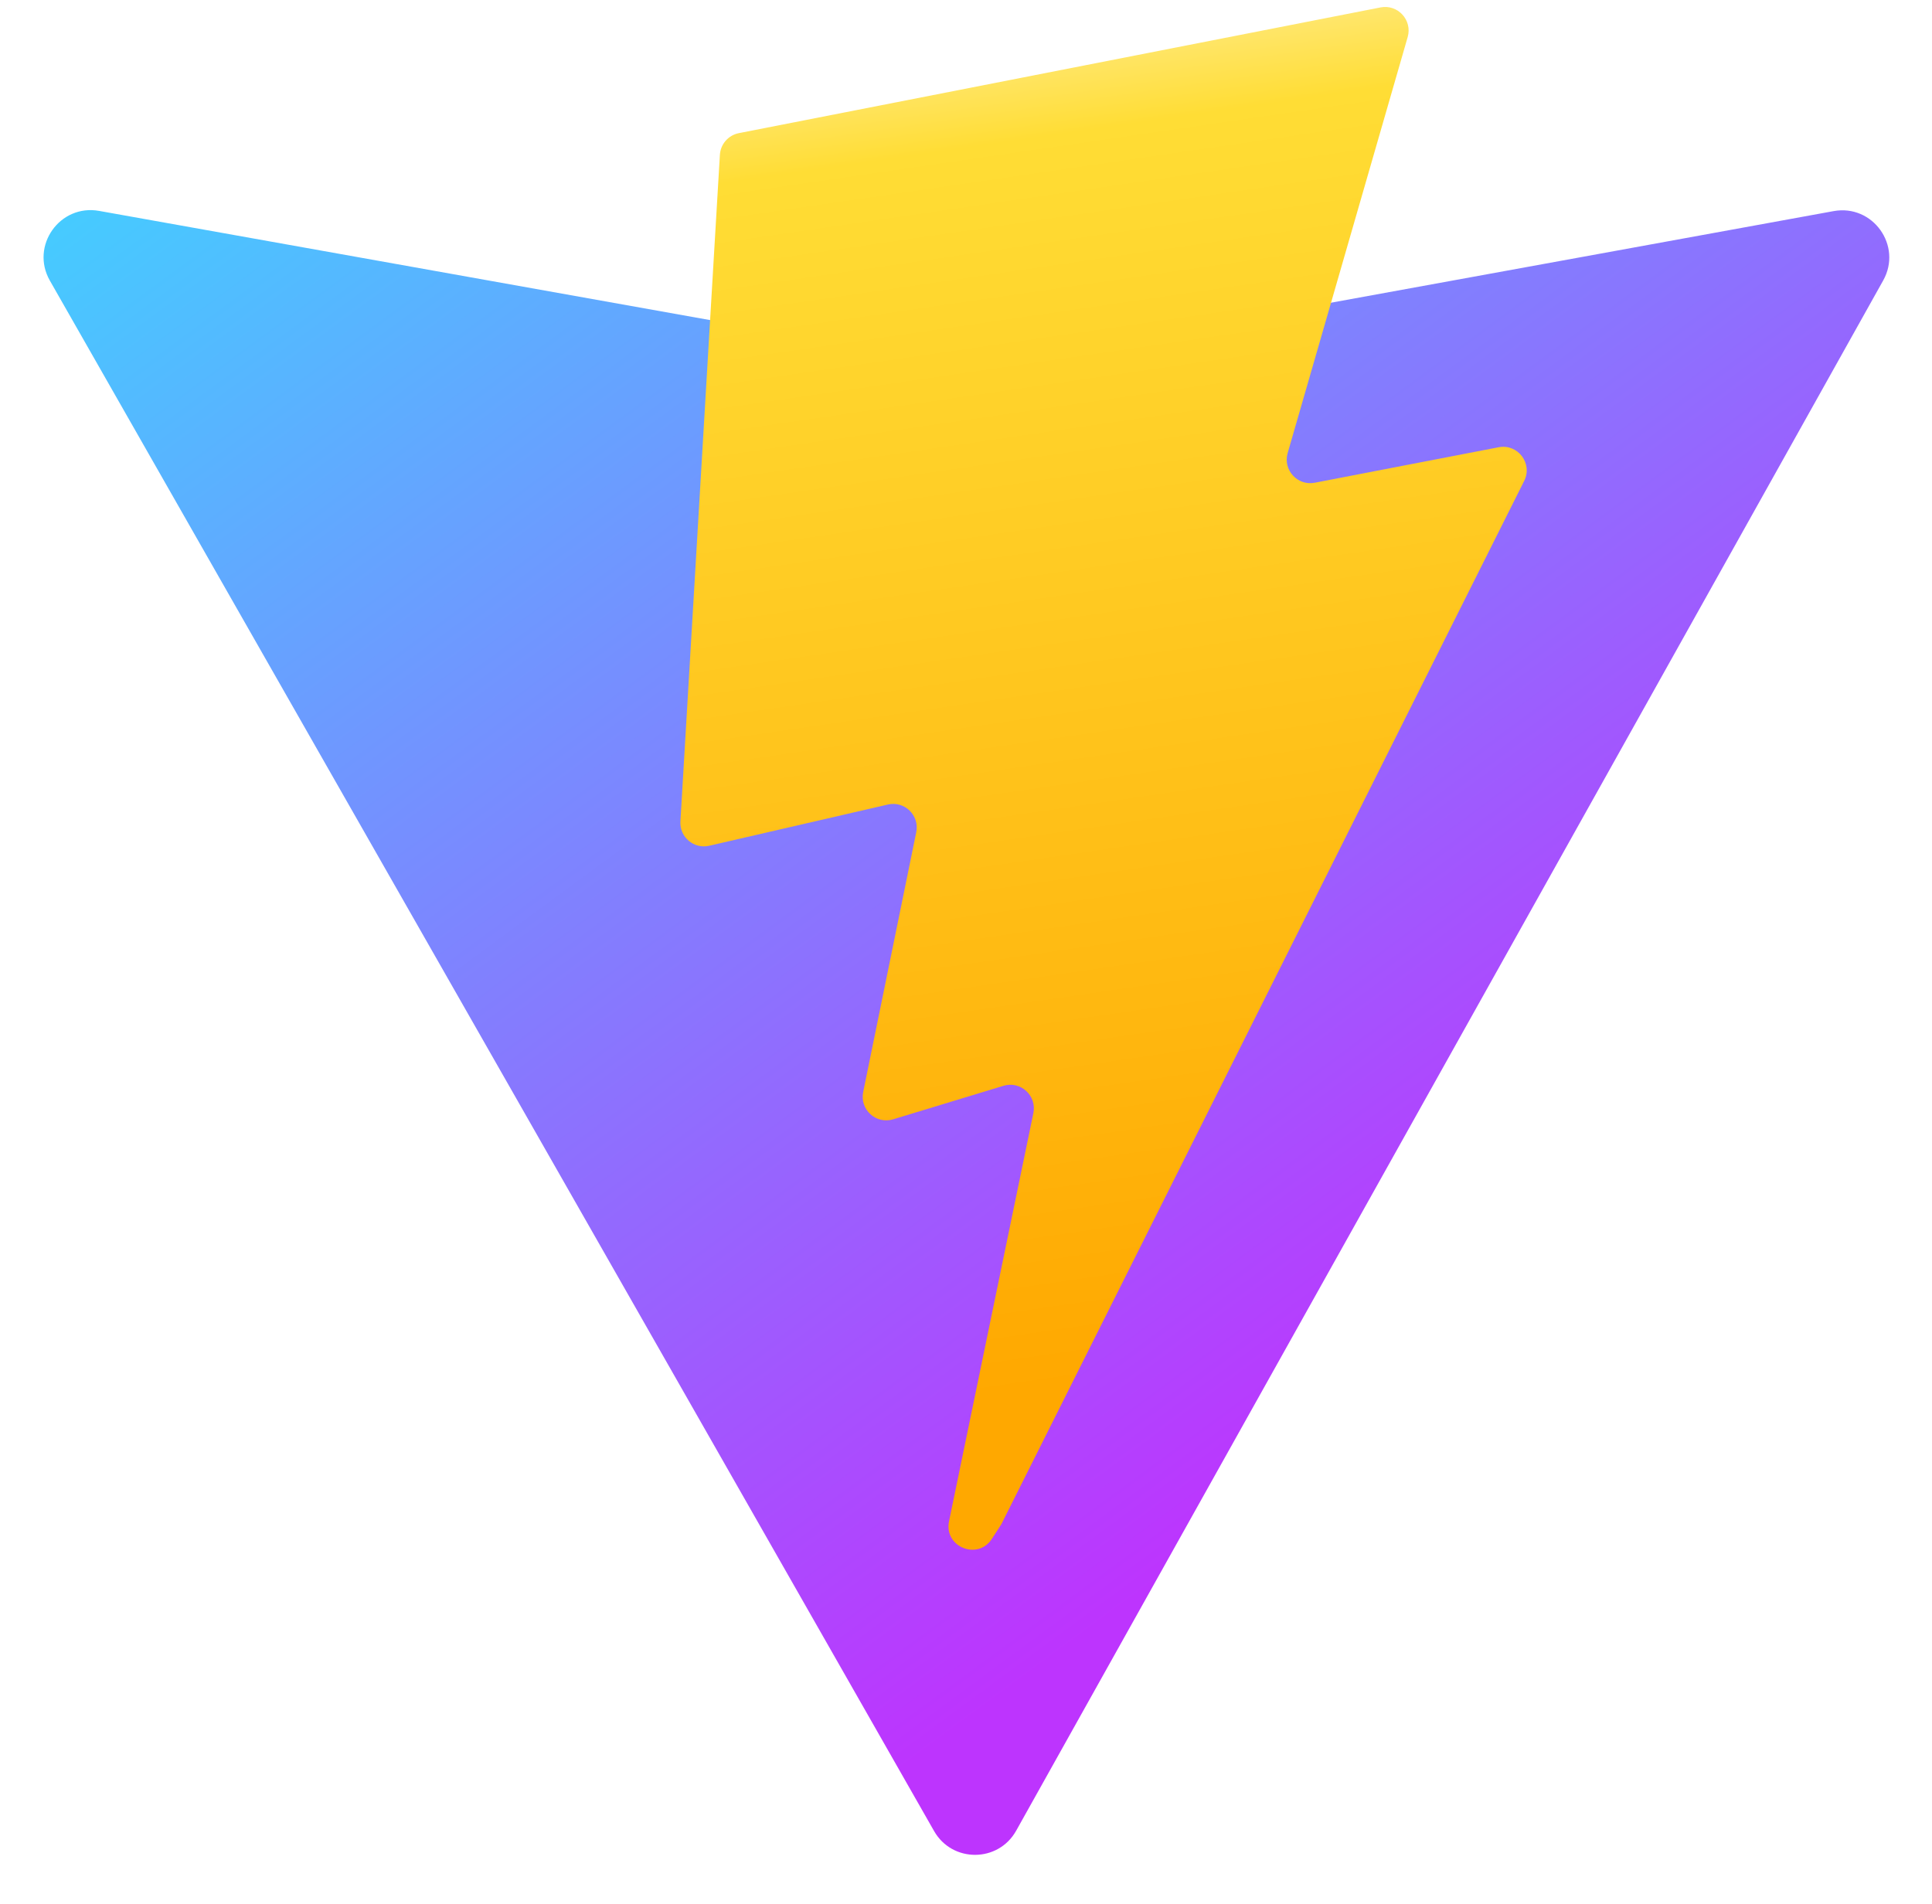
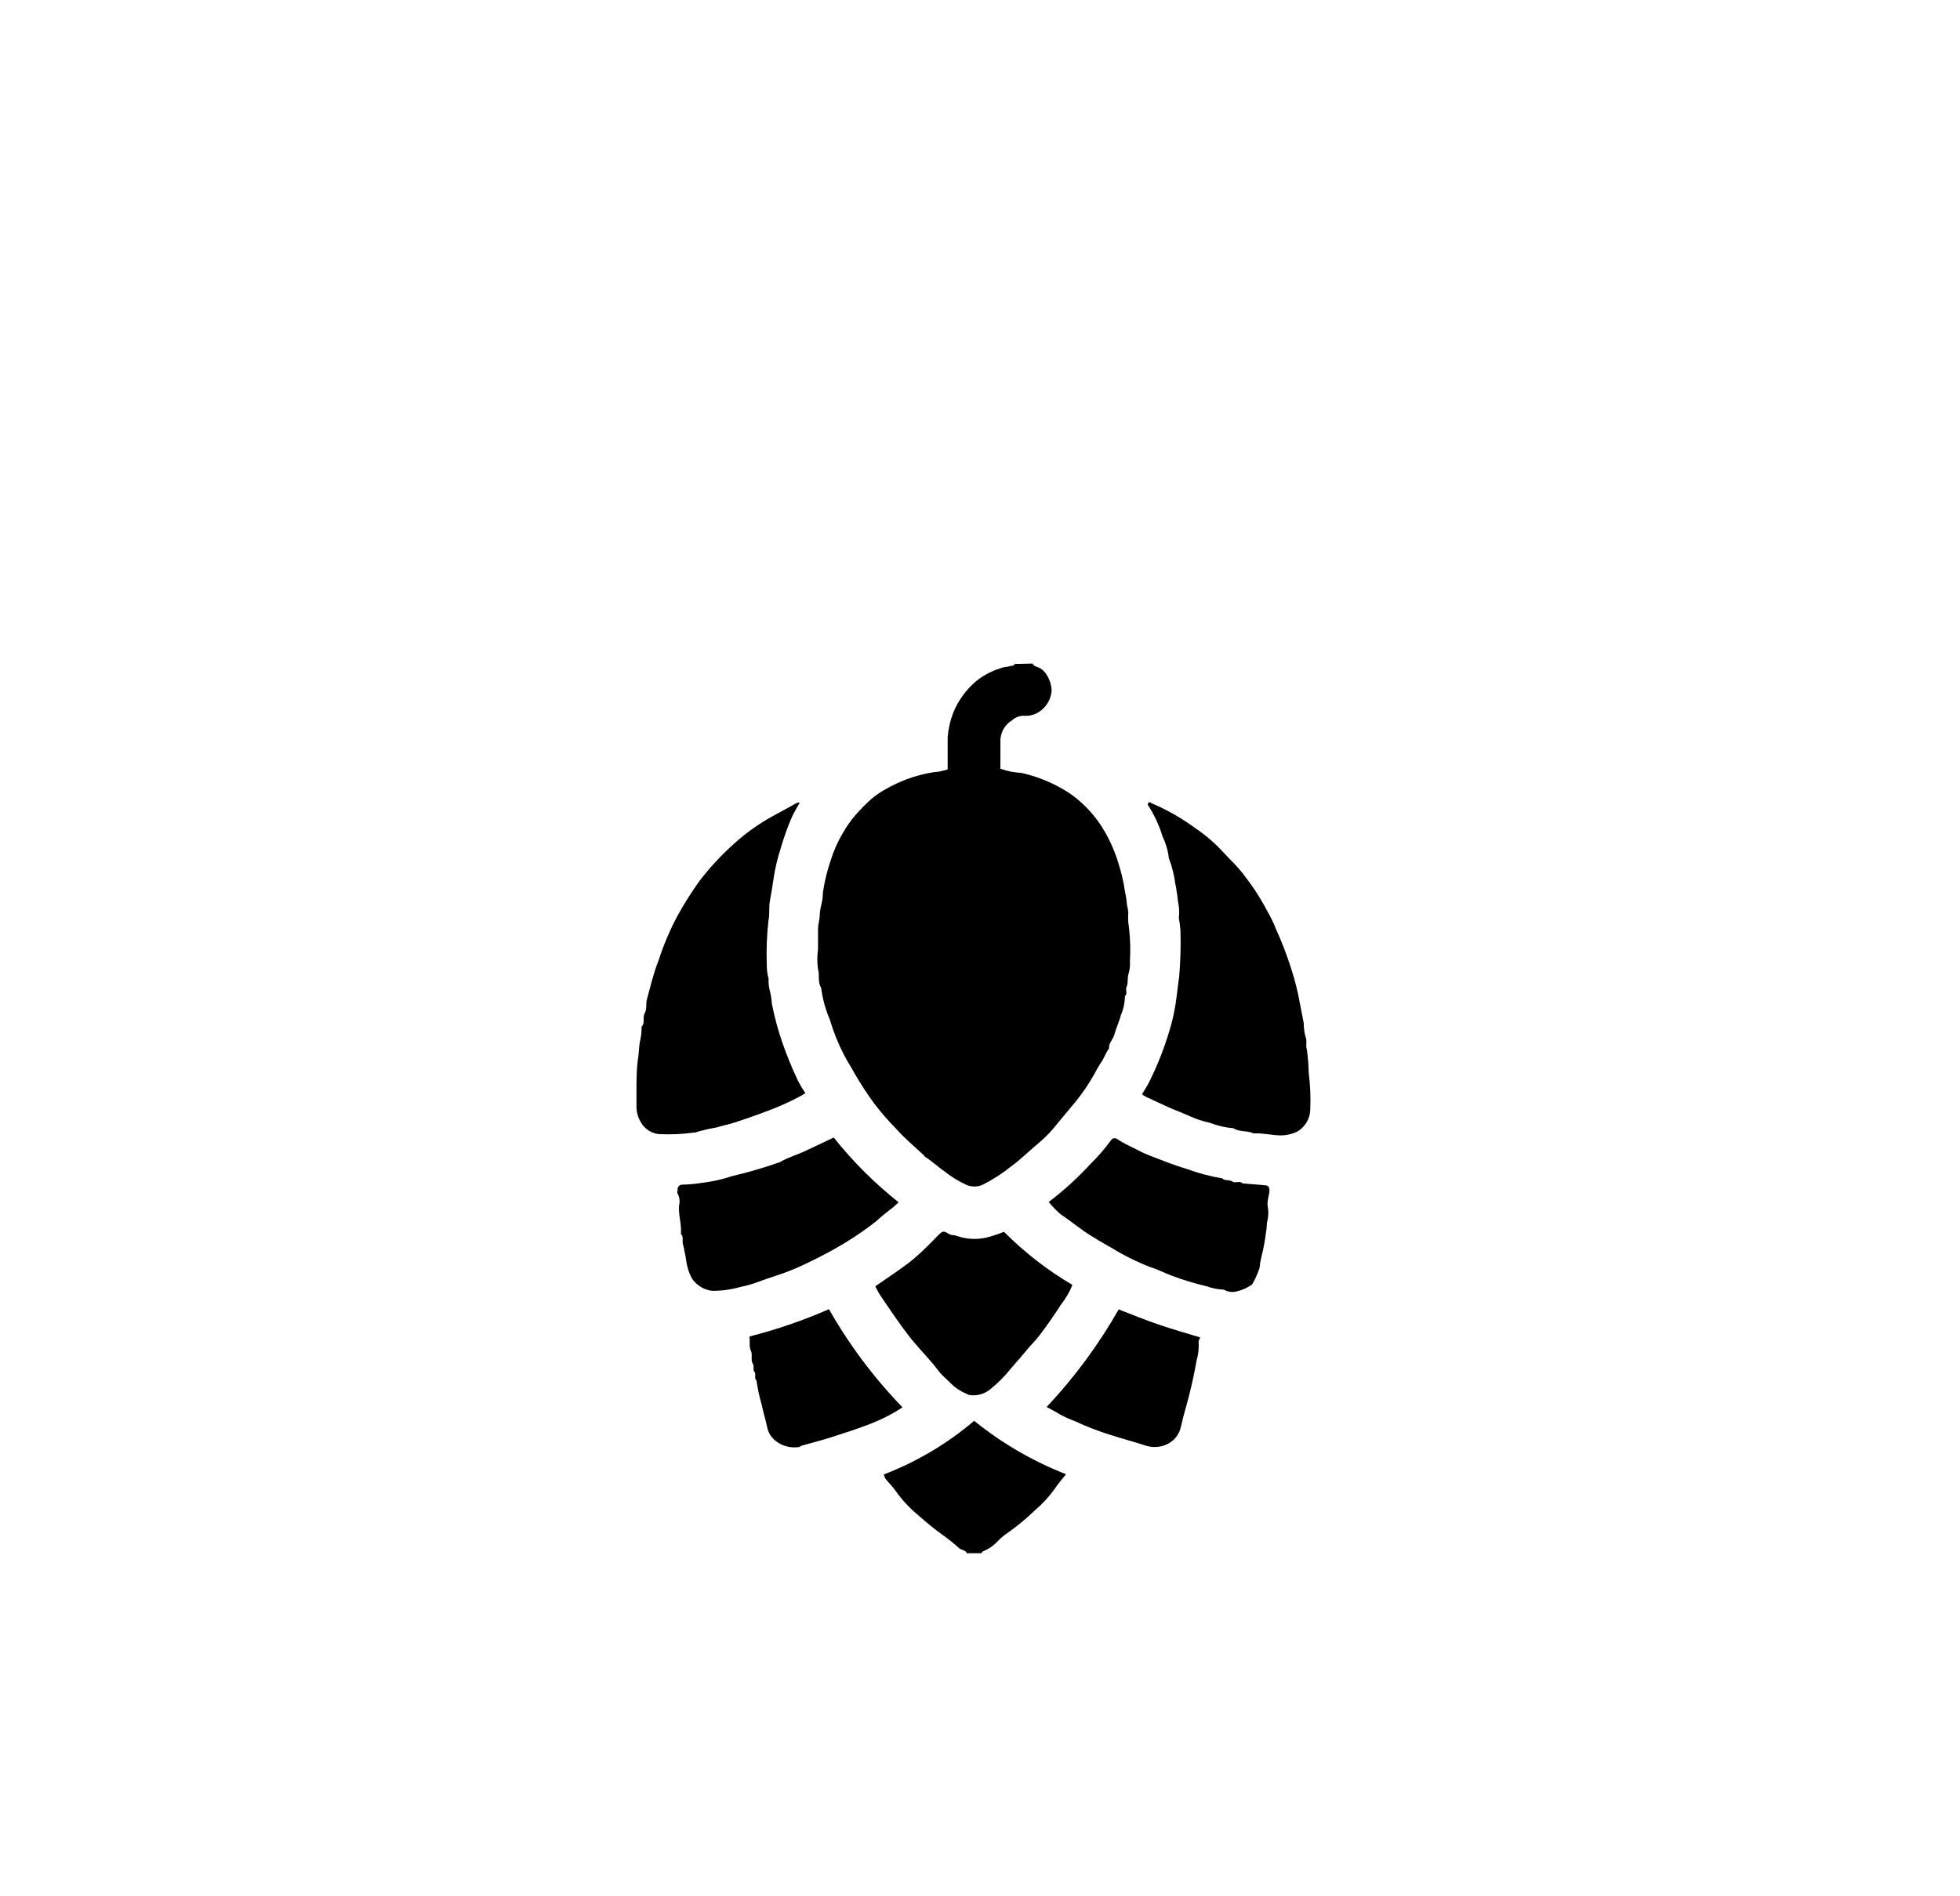
- <svg xmlns="http://www.w3.org/2000/svg" width="410" height="404" viewBox="0 0 410 404" fill="none">
-   <path d="M399.641 59.525L215.643 388.545C211.844 395.338 202.084 395.378 198.228 388.618L10.582 59.556C6.381 52.19 12.68 43.267 21.028 44.759L205.223 77.682C206.398 77.892 207.601 77.89 208.776 77.676L389.119 44.806C397.439 43.289 403.768 52.143 399.641 59.525Z" fill="url(#paint0_linear)" />
-   <path d="M292.965 1.574L156.801 28.255C154.563 28.694 152.906 30.59 152.771 32.866L144.395 174.33C144.198 177.662 147.258 180.248 150.51 179.498L188.42 170.749C191.967 169.931 195.172 173.055 194.443 176.622L183.18 231.775C182.422 235.487 185.907 238.661 189.532 237.56L212.947 230.446C216.577 229.344 220.065 232.527 219.297 236.242L201.398 322.875C200.278 328.294 207.486 331.249 210.492 326.603L212.5 323.5L323.454 102.072C325.312 98.365 322.108 94.137 318.036 94.923L279.014 102.454C275.347 103.161 272.227 99.746 273.262 96.158L298.731 7.867C299.767 4.273 296.636 0.855 292.965 1.574Z" fill="url(#paint1_linear)" />
-   <defs>
-     <linearGradient id="paint0_linear" x1="6" y1="33" x2="235" y2="344" gradientUnits="userSpaceOnUse">
-       <stop stop-color="#41D1FF" />
-       <stop offset="1" stop-color="#BD34FE" />
-     </linearGradient>
-     <linearGradient id="paint1_linear" x1="194.651" y1="8.818" x2="236.076" y2="292.989" gradientUnits="userSpaceOnUse">
-       <stop stop-color="#FFEA83" />
-       <stop offset="0.083" stop-color="#FFDD35" />
-       <stop offset="1" stop-color="#FFA800" />
-     </linearGradient>
-   </defs>
+ <svg xmlns="http://www.w3.org/2000/svg" width="92" height="89" viewBox="0 0 92 89" fill="black">
+   <path d="M48.468 31.156C48.533 31.314 48.719 31.298 48.839 31.385C48.955 31.457 49.053 31.557 49.122 31.674C49.271 31.9 49.355 32.162 49.362 32.432C49.346 32.636 49.282 32.833 49.176 33.007C49.07 33.181 48.925 33.328 48.752 33.436C48.542 33.567 48.295 33.627 48.048 33.605C47.847 33.607 47.653 33.683 47.503 33.818C47.324 33.927 47.178 34.084 47.082 34.27C46.986 34.457 46.943 34.666 46.958 34.876L46.958 36.092C47.273 36.206 47.604 36.272 47.939 36.288C48.751 36.469 49.524 36.796 50.218 37.254C50.775 37.643 51.255 38.131 51.636 38.693C51.998 39.239 52.281 39.834 52.476 40.46C52.627 40.921 52.738 41.393 52.808 41.873C52.842 42.024 52.868 42.177 52.885 42.331C52.885 42.494 52.945 42.658 52.961 42.827C52.947 42.989 52.947 43.151 52.961 43.312C53.046 43.91 53.072 44.515 53.037 45.118C53.054 45.328 53.03 45.539 52.967 45.739C52.907 45.919 52.967 46.127 52.885 46.317C52.803 46.508 52.95 46.639 52.803 46.77C52.799 47.082 52.732 47.39 52.607 47.675C52.541 47.953 52.405 48.221 52.323 48.526C52.241 48.831 52.034 48.957 52.056 49.235C51.898 49.42 51.843 49.66 51.696 49.862C51.565 50.063 51.445 50.271 51.336 50.484C51.093 50.908 50.818 51.313 50.513 51.695C50.224 52.049 49.919 52.398 49.63 52.753C49.396 53.059 49.131 53.341 48.839 53.593C48.37 53.974 47.95 54.41 47.459 54.765C47.041 55.1 46.59 55.39 46.113 55.632C45.994 55.682 45.867 55.708 45.739 55.708C45.611 55.708 45.484 55.682 45.366 55.632C44.995 55.464 44.647 55.25 44.33 54.994C44.008 54.776 43.73 54.498 43.397 54.301L43.397 54.274C42.95 53.849 42.465 53.456 42.061 52.993C41.69 52.618 41.344 52.219 41.025 51.798C40.709 51.367 40.416 50.919 40.147 50.457C39.973 50.135 39.766 49.824 39.602 49.502C39.335 48.978 39.116 48.43 38.948 47.866C38.745 47.391 38.609 46.89 38.544 46.377C38.37 46.11 38.484 45.794 38.397 45.505C38.353 45.196 38.353 44.882 38.397 44.572C38.397 44.256 38.397 43.945 38.397 43.634C38.397 43.438 38.452 43.247 38.473 43.056C38.476 42.872 38.5 42.689 38.544 42.511C38.597 42.311 38.624 42.106 38.626 41.9C38.702 41.394 38.822 40.896 38.986 40.411C39.127 39.955 39.321 39.518 39.564 39.108C39.735 38.805 39.936 38.52 40.164 38.257C40.388 38.002 40.626 37.76 40.878 37.532C41.102 37.341 41.345 37.175 41.603 37.035C42.217 36.685 42.884 36.436 43.577 36.299C43.741 36.267 43.907 36.243 44.073 36.228C44.212 36.202 44.348 36.167 44.482 36.125L44.482 35.836C44.482 35.432 44.482 35.023 44.482 34.614C44.513 34.22 44.601 33.832 44.744 33.463C44.98 32.883 45.354 32.37 45.834 31.969C46.223 31.662 46.673 31.44 47.154 31.32C47.285 31.32 47.427 31.26 47.568 31.249C47.568 31.249 47.612 31.2 47.634 31.173L48.468 31.156Z" fill="black" />
+   <path d="M45.383 72.926C45.312 72.762 45.126 72.789 45.017 72.686C44.767 72.458 44.503 72.247 44.227 72.053C43.847 71.779 43.483 71.484 43.136 71.169C42.722 70.834 42.355 70.443 42.045 70.008C41.909 69.801 41.724 69.632 41.566 69.435C41.531 69.37 41.503 69.3 41.484 69.228C43.03 68.633 44.464 67.782 45.726 66.709C47.026 67.761 48.481 68.607 50.039 69.217C49.854 69.452 49.652 69.675 49.494 69.921C49.219 70.3 48.899 70.645 48.54 70.946C48.154 71.318 47.741 71.659 47.302 71.966C47.118 72.091 46.948 72.236 46.795 72.397C46.607 72.594 46.378 72.746 46.124 72.844C46.124 72.844 46.08 72.898 46.059 72.926L45.383 72.926Z" fill="black" />
+   <path d="M53.937 37.652L54.09 37.728C54.811 38.037 55.493 38.429 56.124 38.895C56.572 39.199 56.986 39.552 57.356 39.948C57.727 40.351 58.136 40.722 58.446 41.158C58.776 41.582 59.073 42.031 59.335 42.5C59.526 42.855 59.733 43.198 59.88 43.591C60.163 44.21 60.407 44.845 60.611 45.494C60.786 46.029 60.923 46.576 61.02 47.13C61.075 47.43 61.135 47.735 61.195 48.035C61.196 48.243 61.222 48.45 61.271 48.652C61.374 48.87 61.271 49.077 61.342 49.273C61.393 49.635 61.422 49.999 61.429 50.364C61.504 50.948 61.528 51.538 61.5 52.126C61.491 52.33 61.431 52.529 61.325 52.704C61.219 52.88 61.071 53.026 60.895 53.129C60.663 53.241 60.41 53.302 60.153 53.309C59.712 53.309 59.286 53.189 58.844 53.216C58.545 53.069 58.179 53.162 57.89 52.971C57.517 52.941 57.149 52.856 56.8 52.72C56.456 52.645 56.122 52.533 55.802 52.387C55.437 52.218 55.06 52.093 54.711 51.924C54.362 51.755 54.095 51.646 53.79 51.498C53.725 51.461 53.663 51.419 53.605 51.373C53.719 51.177 53.85 50.991 53.948 50.789C54.333 50.013 54.651 49.205 54.897 48.373C55.021 47.97 55.116 47.558 55.18 47.141C55.246 46.71 55.284 46.285 55.349 45.859C55.411 45.134 55.431 44.406 55.409 43.678C55.394 43.484 55.369 43.291 55.333 43.1C55.353 42.919 55.353 42.736 55.333 42.554C55.297 42.374 55.271 42.192 55.257 42.009C55.218 41.84 55.218 41.666 55.169 41.513C55.117 41.095 55.015 40.685 54.864 40.291C54.824 39.939 54.724 39.596 54.57 39.277C54.409 38.744 54.172 38.237 53.866 37.772L53.937 37.652Z" fill="black" />
+   <path d="M37.541 37.679C37.405 37.924 37.285 38.121 37.187 38.322C36.973 38.816 36.791 39.322 36.642 39.839C36.492 40.301 36.381 40.776 36.309 41.256C36.26 41.6 36.205 41.944 36.14 42.287C36.075 42.631 36.14 42.925 36.069 43.231C35.992 43.924 35.966 44.622 35.993 45.319C35.992 45.529 36.02 45.738 36.075 45.941C36.066 46.151 36.09 46.36 36.145 46.563C36.191 46.741 36.219 46.924 36.227 47.108C36.346 47.718 36.506 48.319 36.707 48.908C36.923 49.532 37.172 50.143 37.454 50.74C37.558 50.942 37.674 51.137 37.803 51.324C37.721 51.373 37.656 51.422 37.579 51.46C37.039 51.75 36.477 52 35.9 52.207C35.431 52.387 34.957 52.545 34.482 52.703C34.204 52.796 33.937 52.84 33.643 52.933C33.292 52.992 32.946 53.074 32.607 53.178L32.547 53.178C32.019 53.25 31.486 53.274 30.954 53.249C30.776 53.236 30.604 53.179 30.453 53.084C30.302 52.989 30.176 52.858 30.087 52.703C29.939 52.461 29.865 52.18 29.875 51.896C29.875 51.689 29.875 51.487 29.875 51.28C29.875 50.708 29.875 50.135 29.968 49.562C29.995 49.333 30 49.093 30.044 48.864C30.097 48.648 30.121 48.426 30.115 48.204C30.295 48.03 30.147 47.779 30.262 47.572C30.377 47.364 30.306 47.13 30.366 46.917C30.535 46.312 30.671 45.696 30.911 45.096C31.14 44.391 31.428 43.707 31.772 43.051C32.091 42.468 32.444 41.905 32.83 41.365C33.319 40.728 33.866 40.138 34.466 39.604C35.01 39.11 35.611 38.682 36.254 38.328L37.41 37.695C37.453 37.685 37.497 37.679 37.541 37.679V37.679Z" fill="black" />
+   <path d="M42.181 56.45C42.025 56.601 41.86 56.741 41.685 56.87C41.494 57.012 41.312 57.165 41.14 57.328C40.518 57.818 39.858 58.257 39.166 58.643C38.73 58.888 38.283 59.117 37.83 59.33C37.481 59.499 37.127 59.651 36.74 59.788C36.353 59.924 35.884 60.071 35.464 60.23C35.227 60.313 34.985 60.379 34.739 60.426C34.313 60.549 33.873 60.609 33.43 60.606C33.236 60.584 33.05 60.519 32.884 60.416C32.718 60.313 32.577 60.175 32.47 60.011C32.328 59.741 32.238 59.447 32.203 59.144C32.187 59.004 32.16 58.866 32.121 58.73C32.121 58.604 32.061 58.479 32.045 58.353C32.029 58.228 32.089 58.059 31.963 57.939C31.963 57.939 31.963 57.912 31.963 57.901C31.996 57.459 31.832 57.034 31.876 56.587C31.924 56.403 31.899 56.207 31.805 56.041C31.772 55.998 31.805 55.91 31.805 55.845C31.804 55.816 31.808 55.786 31.819 55.759C31.829 55.731 31.845 55.706 31.865 55.685C31.886 55.664 31.91 55.648 31.938 55.637C31.965 55.626 31.994 55.62 32.023 55.621C32.337 55.614 32.651 55.585 32.961 55.534C33.44 55.478 33.911 55.372 34.368 55.218C35.126 55.041 35.874 54.823 36.609 54.563C37.001 54.329 37.438 54.214 37.847 54.018L39.133 53.407C40.031 54.534 41.053 55.555 42.181 56.45V56.45Z" fill="black" />
+   <path d="M49.226 56.434C49.938 55.892 50.601 55.288 51.205 54.629C51.549 54.292 51.865 53.927 52.149 53.538C52.162 53.515 52.18 53.495 52.202 53.479C52.223 53.463 52.248 53.451 52.274 53.445C52.3 53.439 52.327 53.438 52.353 53.443C52.379 53.448 52.404 53.458 52.427 53.472C52.617 53.597 52.816 53.708 53.021 53.805C53.337 53.958 53.643 54.132 53.97 54.258C54.542 54.476 55.109 54.71 55.698 54.88C56.242 55.083 56.805 55.232 57.378 55.327C57.503 55.463 57.694 55.37 57.847 55.474C57.999 55.578 58.19 55.408 58.332 55.567C58.332 55.567 58.386 55.567 58.414 55.567L59.352 55.648C59.526 55.648 59.581 55.719 59.586 55.894C59.592 56.068 59.472 56.346 59.499 56.592C59.545 56.819 59.545 57.052 59.499 57.279C59.444 57.465 59.472 57.65 59.428 57.825C59.38 58.233 59.306 58.637 59.204 59.035C59.163 59.196 59.136 59.36 59.123 59.526C59.045 59.766 58.944 59.998 58.823 60.219C58.795 60.284 58.745 60.336 58.681 60.366C58.504 60.482 58.308 60.566 58.103 60.617C57.996 60.653 57.882 60.666 57.769 60.655C57.656 60.644 57.547 60.608 57.449 60.551C57.167 60.541 56.889 60.485 56.625 60.388C56.07 60.259 55.523 60.093 54.989 59.891C54.651 59.761 54.33 59.591 53.981 59.488L53.91 59.461C53.447 59.273 52.995 59.058 52.558 58.817C52.138 58.555 51.696 58.332 51.282 58.064C50.736 57.737 50.289 57.344 49.777 57.006C49.576 56.833 49.392 56.641 49.226 56.434V56.434Z" fill="black" />
+   <path d="M41.085 60.393C41.63 60.011 42.175 59.657 42.677 59.275C42.948 59.061 43.206 58.831 43.451 58.588C43.648 58.403 43.833 58.201 44.024 58.01C44.215 57.819 44.269 57.759 44.52 57.923C44.645 58.015 44.771 57.972 44.891 58.021C45.407 58.206 45.97 58.218 46.494 58.054C46.709 57.992 46.92 57.919 47.127 57.835C48.086 58.8 49.165 59.638 50.338 60.328C50.201 60.664 50.018 60.98 49.793 61.266C49.498 61.729 49.177 62.182 48.849 62.624C48.686 62.847 48.49 63.049 48.304 63.256C48.119 63.464 48.021 63.6 47.873 63.769C47.726 63.938 47.574 64.102 47.432 64.276C47.162 64.616 46.854 64.925 46.516 65.198C46.38 65.319 46.219 65.409 46.045 65.46C45.87 65.512 45.687 65.525 45.507 65.498C45.459 65.487 45.413 65.468 45.371 65.443C45.096 65.331 44.846 65.166 44.635 64.958C44.46 64.772 44.253 64.609 44.089 64.412C43.686 63.867 43.228 63.42 42.813 62.913C42.268 62.236 41.794 61.517 41.309 60.802C41.227 60.671 41.161 60.557 41.085 60.393Z" fill="black" />
+   <path d="M52.509 61.479C53.13 61.719 53.757 61.975 54.395 62.193C55.033 62.411 55.687 62.597 56.336 62.793C56.304 62.886 56.255 62.946 56.26 62.995C56.283 63.298 56.249 63.603 56.162 63.895C56.069 64.44 55.949 64.985 55.818 65.503C55.687 66.022 55.551 66.452 55.442 66.938C55.411 67.12 55.338 67.293 55.228 67.441C55.118 67.59 54.975 67.711 54.81 67.794C54.65 67.875 54.475 67.923 54.297 67.936C54.118 67.949 53.938 67.927 53.768 67.87C53.223 67.69 52.678 67.549 52.132 67.374C51.559 67.196 50.998 66.979 50.453 66.725C50.206 66.633 49.965 66.523 49.733 66.398C49.542 66.278 49.341 66.174 49.128 66.06C50.433 64.673 51.568 63.135 52.509 61.479V61.479Z" fill="black" />
+   <path d="M42.362 66.076C42.151 66.217 41.933 66.346 41.708 66.463C41.408 66.619 41.101 66.757 40.786 66.877C40.203 67.101 39.608 67.292 39.008 67.483C38.567 67.625 38.114 67.739 37.667 67.865C37.607 67.865 37.558 67.93 37.498 67.941C37.293 67.972 37.084 67.957 36.885 67.899C36.687 67.841 36.503 67.74 36.347 67.603C36.166 67.438 36.045 67.217 36.004 66.976C35.933 66.638 35.824 66.31 35.759 65.978C35.648 65.597 35.564 65.209 35.508 64.816C35.377 64.701 35.508 64.511 35.415 64.412C35.322 64.314 35.415 64.134 35.339 64.036C35.219 63.829 35.339 63.6 35.246 63.42C35.153 63.24 35.213 63 35.181 62.793C35.181 62.793 35.181 62.793 35.181 62.749C36.456 62.424 37.704 61.995 38.91 61.468C39.862 63.143 41.022 64.691 42.362 66.076V66.076Z" fill="black" />
</svg>
